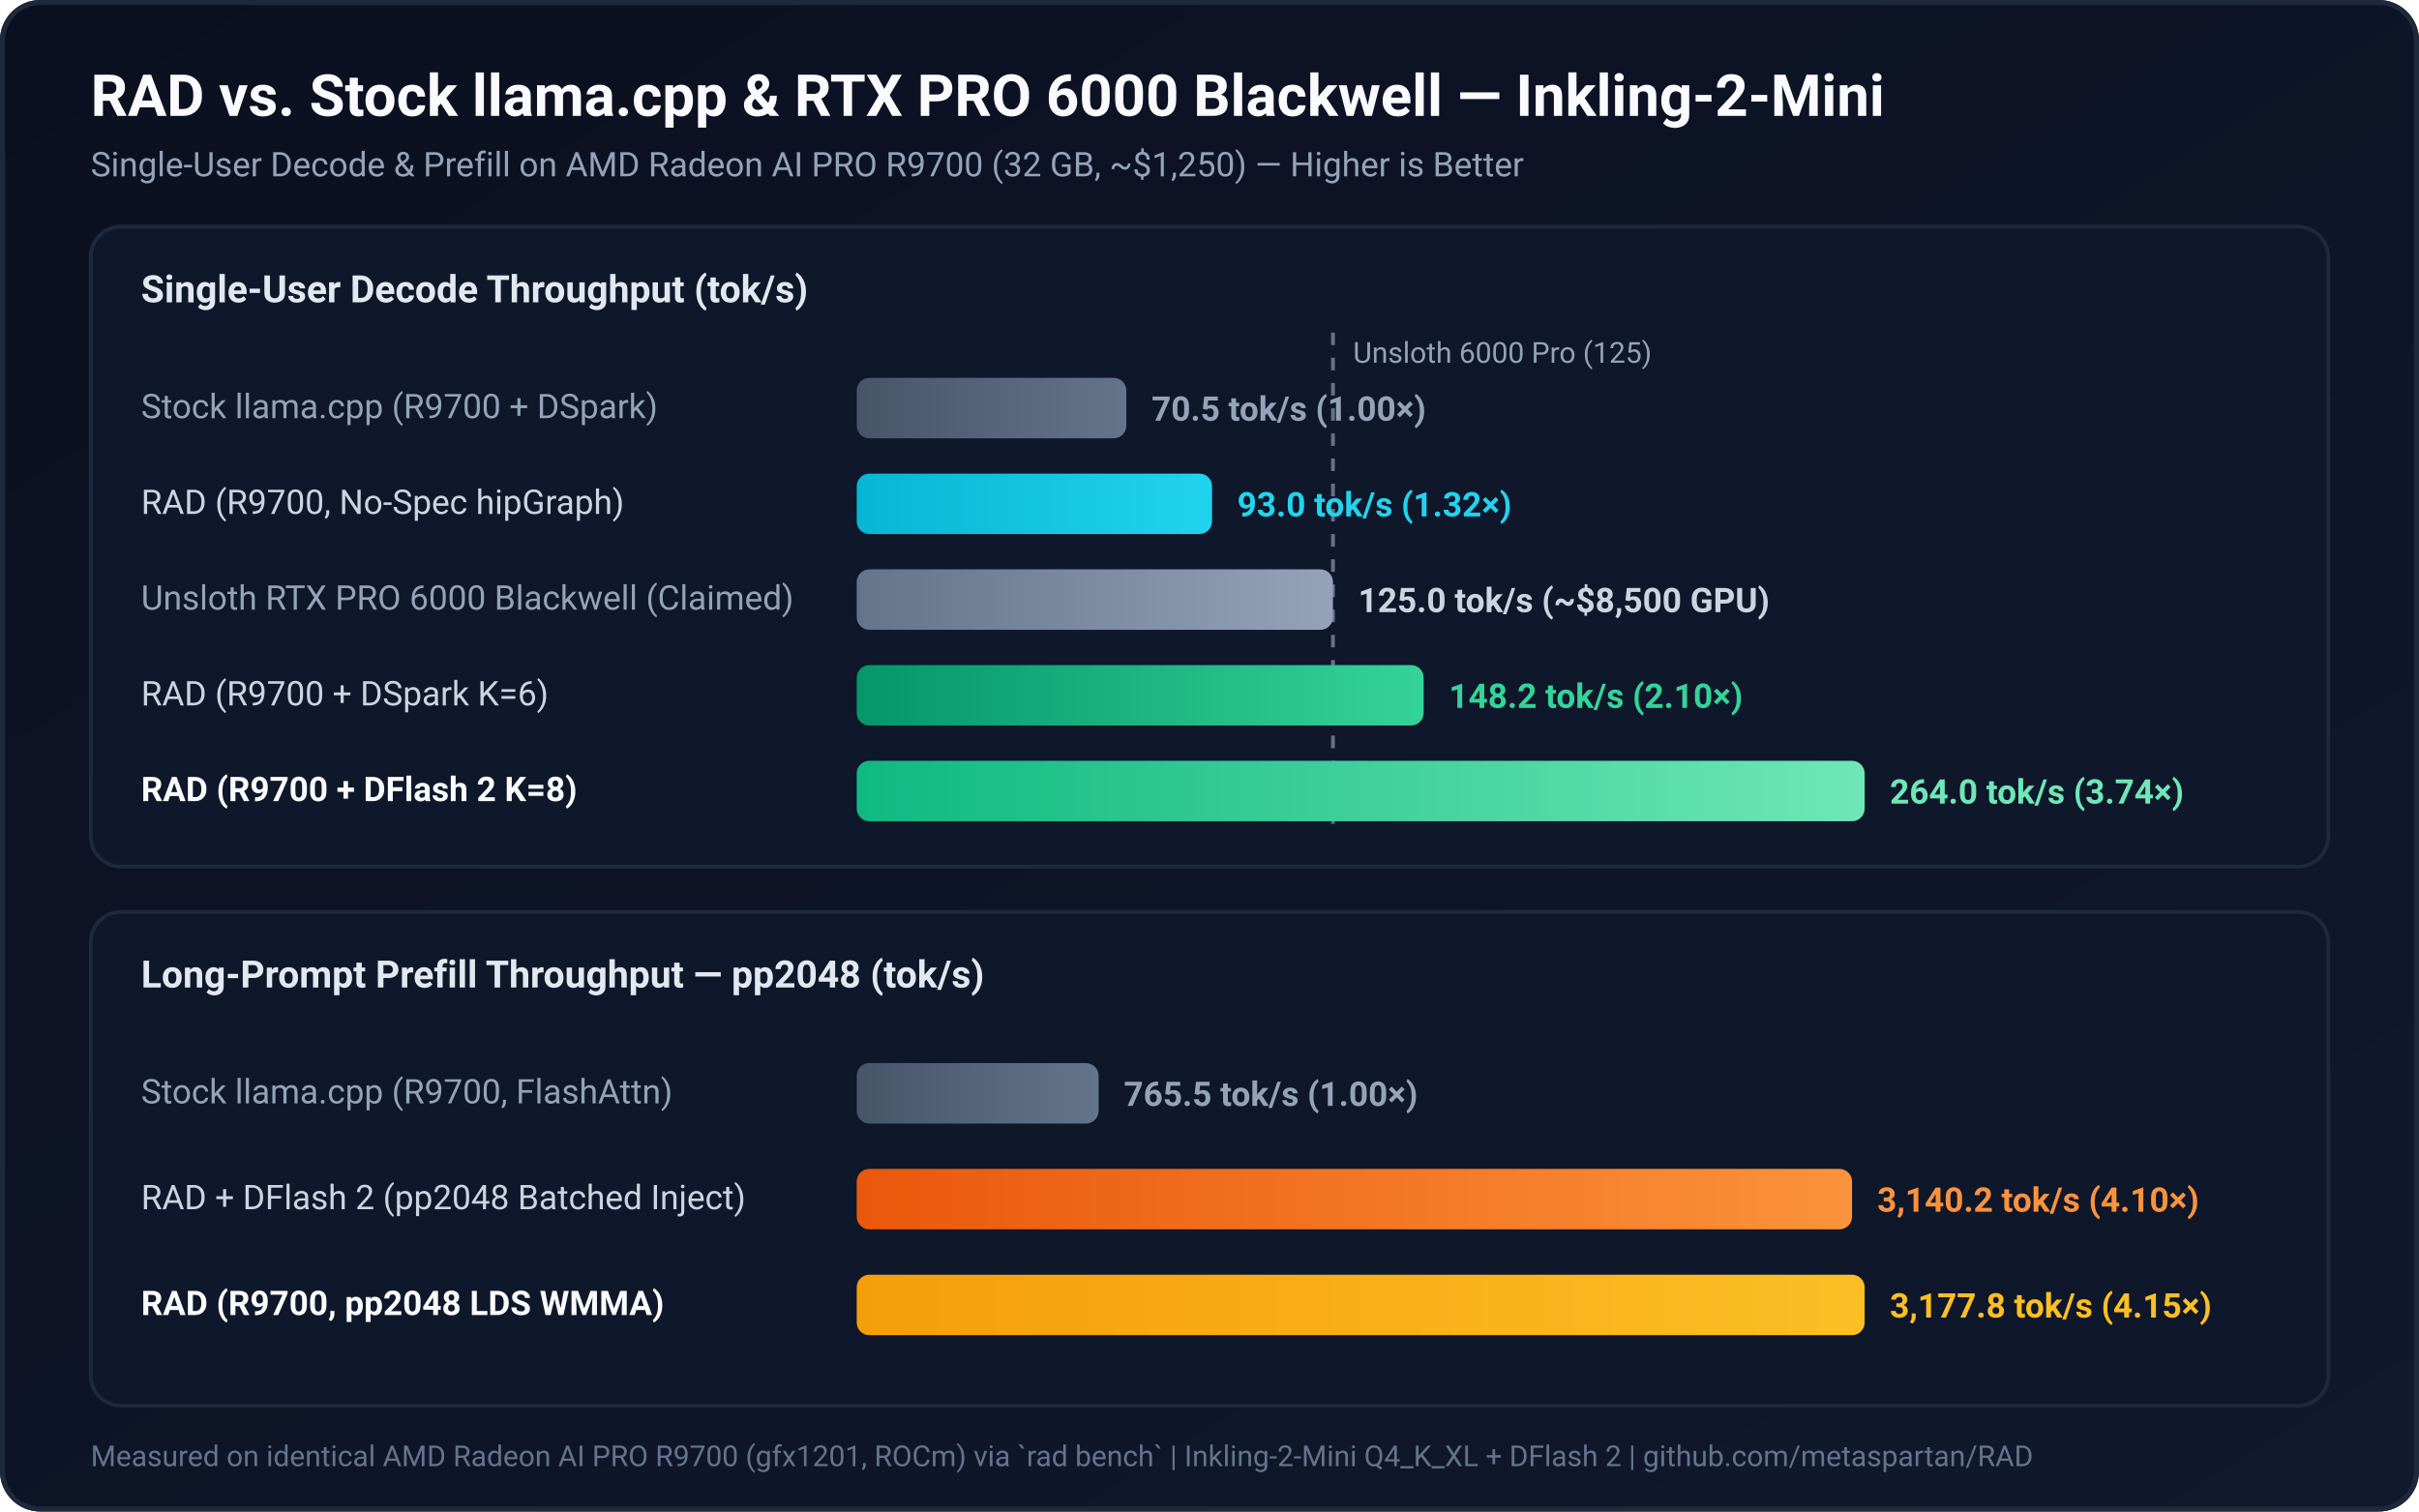
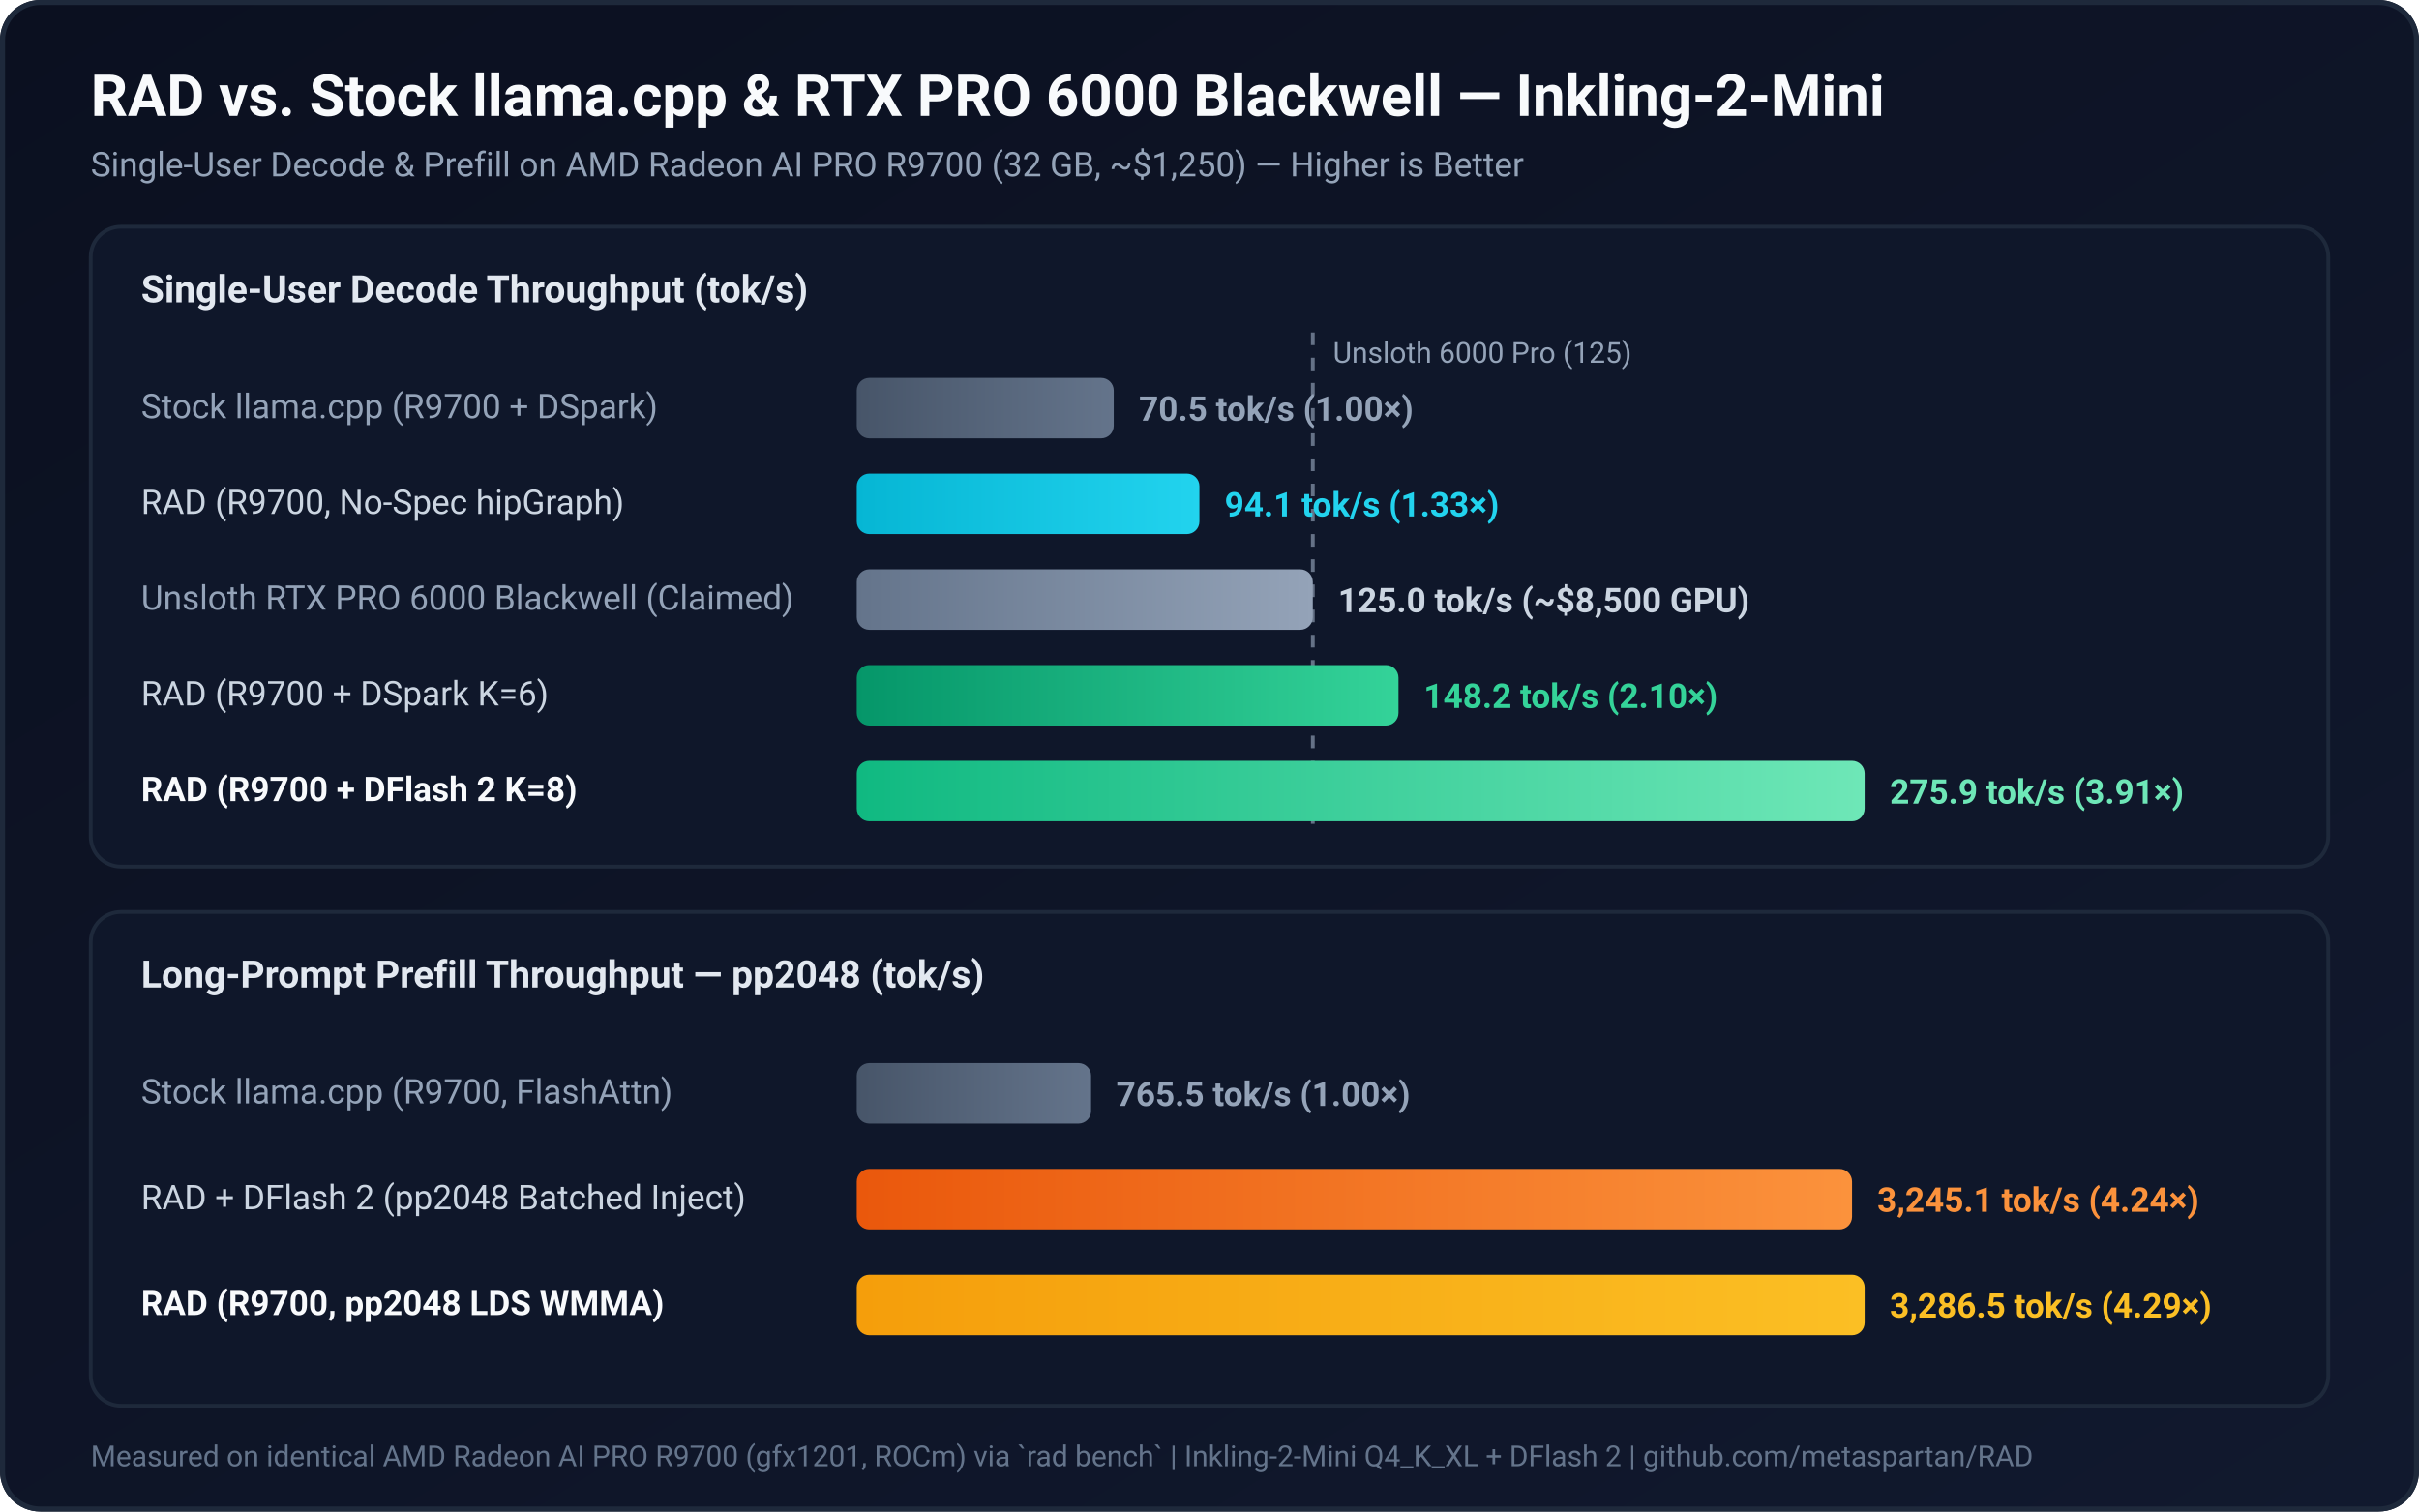
<svg xmlns="http://www.w3.org/2000/svg" viewBox="0 0 960 600" width="960" height="600">
  <defs>
    <linearGradient id="bg" x1="0" y1="0" x2="1" y2="1">
      <stop offset="0%" stop-color="#0b1020" />
      <stop offset="100%" stop-color="#11192e" />
    </linearGradient>
    <linearGradient id="emeraldGrad" x1="0" y1="0" x2="1" y2="0">
      <stop offset="0%" stop-color="#059669" />
      <stop offset="100%" stop-color="#34d399" />
    </linearGradient>
    <linearGradient id="greenGrad" x1="0" y1="0" x2="1" y2="0">
      <stop offset="0%" stop-color="#10b981" />
      <stop offset="100%" stop-color="#6ee7b7" />
    </linearGradient>
    <linearGradient id="cyanGrad" x1="0" y1="0" x2="1" y2="0">
      <stop offset="0%" stop-color="#06b6d4" />
      <stop offset="100%" stop-color="#22d3ee" />
    </linearGradient>
    <linearGradient id="amberGrad" x1="0" y1="0" x2="1" y2="0">
      <stop offset="0%" stop-color="#f59e0b" />
      <stop offset="100%" stop-color="#fbbf24" />
    </linearGradient>
    <linearGradient id="orangeGrad" x1="0" y1="0" x2="1" y2="0">
      <stop offset="0%" stop-color="#ea580c" />
      <stop offset="100%" stop-color="#fb923c" />
    </linearGradient>
    <linearGradient id="slateGrad" x1="0" y1="0" x2="1" y2="0">
      <stop offset="0%" stop-color="#475569" />
      <stop offset="100%" stop-color="#64748b" />
    </linearGradient>
    <linearGradient id="mutedGrad" x1="0" y1="0" x2="1" y2="0">
      <stop offset="0%" stop-color="#64748b" />
      <stop offset="100%" stop-color="#94a3b8" />
    </linearGradient>
  </defs>
  <rect width="960" height="600" rx="16" fill="url(#bg)" />
  <rect x="1" y="1" width="958" height="598" rx="15" fill="none" stroke="#1e293b" stroke-width="2" />
  <text x="36" y="46" font-family="system-ui, -apple-system, Segoe UI, Roboto, sans-serif" font-size="23" font-weight="700" fill="#f8fafc">RAD vs. Stock llama.cpp &amp; RTX PRO 6000 Blackwell — Inkling-2-Mini</text>
  <text x="36" y="70" font-family="system-ui, -apple-system, Segoe UI, Roboto, sans-serif" font-size="13.5" fill="#94a3b8">Single-User Decode &amp; Prefill on AMD Radeon AI PRO R9700 (32 GB, ~$1,250) — Higher is Better</text>
  <rect x="36" y="90" width="888" height="254" rx="12" fill="#0f172a" stroke="#1e293b" stroke-width="1.5" />
  <text x="56" y="120" font-family="system-ui, -apple-system, Segoe UI, Roboto, sans-serif" font-size="15" font-weight="700" fill="#e2e8f0">Single-User Decode Throughput (tok/s)</text>
-   <line x1="529" y1="132" x2="529" y2="328" stroke="#94a3b8" stroke-width="1.5" stroke-dasharray="5,5" opacity="0.65" />
-   <text x="537" y="144" font-family="system-ui, -apple-system, Segoe UI, Roboto, sans-serif" font-size="11.5" fill="#94a3b8">Unsloth 6000 Pro (125)</text>
+   <line x1="521" y1="132" x2="521" y2="328" stroke="#94a3b8" stroke-width="1.5" stroke-dasharray="5,5" opacity="0.65" />
+   <text x="529" y="144" font-family="system-ui, -apple-system, Segoe UI, Roboto, sans-serif" font-size="11.5" fill="#94a3b8">Unsloth 6000 Pro (125)</text>
  <text x="56" y="166" font-family="system-ui, -apple-system, Segoe UI, Roboto, sans-serif" font-size="13.5" fill="#94a3b8">Stock llama.cpp (R9700 + DSpark)</text>
-   <rect x="340" y="150" width="107" height="24" rx="5" fill="url(#slateGrad)" />
-   <text x="457" y="167" font-family="system-ui, -apple-system, Segoe UI, Roboto, sans-serif" font-size="13.5" font-weight="700" fill="#94a3b8">70.5 tok/s (1.00×)</text>
+   <rect x="340" y="150" width="102" height="24" rx="5" fill="url(#slateGrad)" />
+   <text x="452" y="167" font-family="system-ui, -apple-system, Segoe UI, Roboto, sans-serif" font-size="13.5" font-weight="700" fill="#94a3b8">70.5 tok/s (1.00×)</text>
  <text x="56" y="204" font-family="system-ui, -apple-system, Segoe UI, Roboto, sans-serif" font-size="13.5" fill="#cbd5e1">RAD (R9700, No-Spec hipGraph)</text>
-   <rect x="340" y="188" width="141" height="24" rx="5" fill="url(#cyanGrad)" />
-   <text x="491" y="205" font-family="system-ui, -apple-system, Segoe UI, Roboto, sans-serif" font-size="13.5" font-weight="700" fill="#22d3ee">93.0 tok/s (1.32×)</text>
+   <rect x="340" y="188" width="136" height="24" rx="5" fill="url(#cyanGrad)" />
+   <text x="486" y="205" font-family="system-ui, -apple-system, Segoe UI, Roboto, sans-serif" font-size="13.5" font-weight="700" fill="#22d3ee">94.1 tok/s (1.33×)</text>
  <text x="56" y="242" font-family="system-ui, -apple-system, Segoe UI, Roboto, sans-serif" font-size="13.5" fill="#94a3b8">Unsloth RTX PRO 6000 Blackwell (Claimed)</text>
-   <rect x="340" y="226" width="189" height="24" rx="5" fill="url(#mutedGrad)" />
-   <text x="539" y="243" font-family="system-ui, -apple-system, Segoe UI, Roboto, sans-serif" font-size="13.5" font-weight="700" fill="#cbd5e1">125.0 tok/s (~$8,500 GPU)</text>
+   <rect x="340" y="226" width="181" height="24" rx="5" fill="url(#mutedGrad)" />
+   <text x="531" y="243" font-family="system-ui, -apple-system, Segoe UI, Roboto, sans-serif" font-size="13.5" font-weight="700" fill="#cbd5e1">125.0 tok/s (~$8,500 GPU)</text>
  <text x="56" y="280" font-family="system-ui, -apple-system, Segoe UI, Roboto, sans-serif" font-size="13.5" fill="#cbd5e1">RAD (R9700 + DSpark K=6)</text>
-   <rect x="340" y="264" width="225" height="24" rx="5" fill="url(#emeraldGrad)" />
-   <text x="575" y="281" font-family="system-ui, -apple-system, Segoe UI, Roboto, sans-serif" font-size="13.5" font-weight="700" fill="#34d399">148.2 tok/s (2.10×)</text>
+   <rect x="340" y="264" width="215" height="24" rx="5" fill="url(#emeraldGrad)" />
+   <text x="565" y="281" font-family="system-ui, -apple-system, Segoe UI, Roboto, sans-serif" font-size="13.5" font-weight="700" fill="#34d399">148.2 tok/s (2.10×)</text>
  <text x="56" y="318" font-family="system-ui, -apple-system, Segoe UI, Roboto, sans-serif" font-size="13.5" font-weight="700" fill="#f8fafc">RAD (R9700 + DFlash 2 K=8)</text>
  <rect x="340" y="302" width="400" height="24" rx="5" fill="url(#greenGrad)" />
-   <text x="750" y="319" font-family="system-ui, -apple-system, Segoe UI, Roboto, sans-serif" font-size="13.5" font-weight="700" fill="#6ee7b7">264.0 tok/s (3.74×)</text>
+   <text x="750" y="319" font-family="system-ui, -apple-system, Segoe UI, Roboto, sans-serif" font-size="13.5" font-weight="700" fill="#6ee7b7">275.9 tok/s (3.91×)</text>
  <rect x="36" y="362" width="888" height="196" rx="12" fill="#0f172a" stroke="#1e293b" stroke-width="1.5" />
  <text x="56" y="392" font-family="system-ui, -apple-system, Segoe UI, Roboto, sans-serif" font-size="15" font-weight="700" fill="#e2e8f0">Long-Prompt Prefill Throughput — pp2048 (tok/s)</text>
  <text x="56" y="438" font-family="system-ui, -apple-system, Segoe UI, Roboto, sans-serif" font-size="13.5" fill="#94a3b8">Stock llama.cpp (R9700, FlashAttn)</text>
-   <rect x="340" y="422" width="96" height="24" rx="5" fill="url(#slateGrad)" />
-   <text x="446" y="439" font-family="system-ui, -apple-system, Segoe UI, Roboto, sans-serif" font-size="13.5" font-weight="700" fill="#94a3b8">765.5 tok/s (1.00×)</text>
+   <rect x="340" y="422" width="93" height="24" rx="5" fill="url(#slateGrad)" />
+   <text x="443" y="439" font-family="system-ui, -apple-system, Segoe UI, Roboto, sans-serif" font-size="13.5" font-weight="700" fill="#94a3b8">765.5 tok/s (1.00×)</text>
  <text x="56" y="480" font-family="system-ui, -apple-system, Segoe UI, Roboto, sans-serif" font-size="13.5" fill="#cbd5e1">RAD + DFlash 2 (pp2048 Batched Inject)</text>
  <rect x="340" y="464" width="395" height="24" rx="5" fill="url(#orangeGrad)" />
-   <text x="745" y="481" font-family="system-ui, -apple-system, Segoe UI, Roboto, sans-serif" font-size="13.5" font-weight="700" fill="#fb923c">3,140.2 tok/s (4.10×)</text>
+   <text x="745" y="481" font-family="system-ui, -apple-system, Segoe UI, Roboto, sans-serif" font-size="13.5" font-weight="700" fill="#fb923c">3,245.1 tok/s (4.24×)</text>
  <text x="56" y="522" font-family="system-ui, -apple-system, Segoe UI, Roboto, sans-serif" font-size="13.5" font-weight="700" fill="#f8fafc">RAD (R9700, pp2048 LDS WMMA)</text>
  <rect x="340" y="506" width="400" height="24" rx="5" fill="url(#amberGrad)" />
-   <text x="750" y="523" font-family="system-ui, -apple-system, Segoe UI, Roboto, sans-serif" font-size="13.5" font-weight="700" fill="#fbbf24">3,177.8 tok/s (4.15×)</text>
+   <text x="750" y="523" font-family="system-ui, -apple-system, Segoe UI, Roboto, sans-serif" font-size="13.5" font-weight="700" fill="#fbbf24">3,286.5 tok/s (4.29×)</text>
  <text x="36" y="582" font-family="system-ui, -apple-system, Segoe UI, Roboto, sans-serif" font-size="11.5" fill="#64748b">Measured on identical AMD Radeon AI PRO R9700 (gfx1201, ROCm) via `rad bench` | Inkling-2-Mini Q4_K_XL + DFlash 2 | github.com/metaspartan/RAD</text>
</svg>
